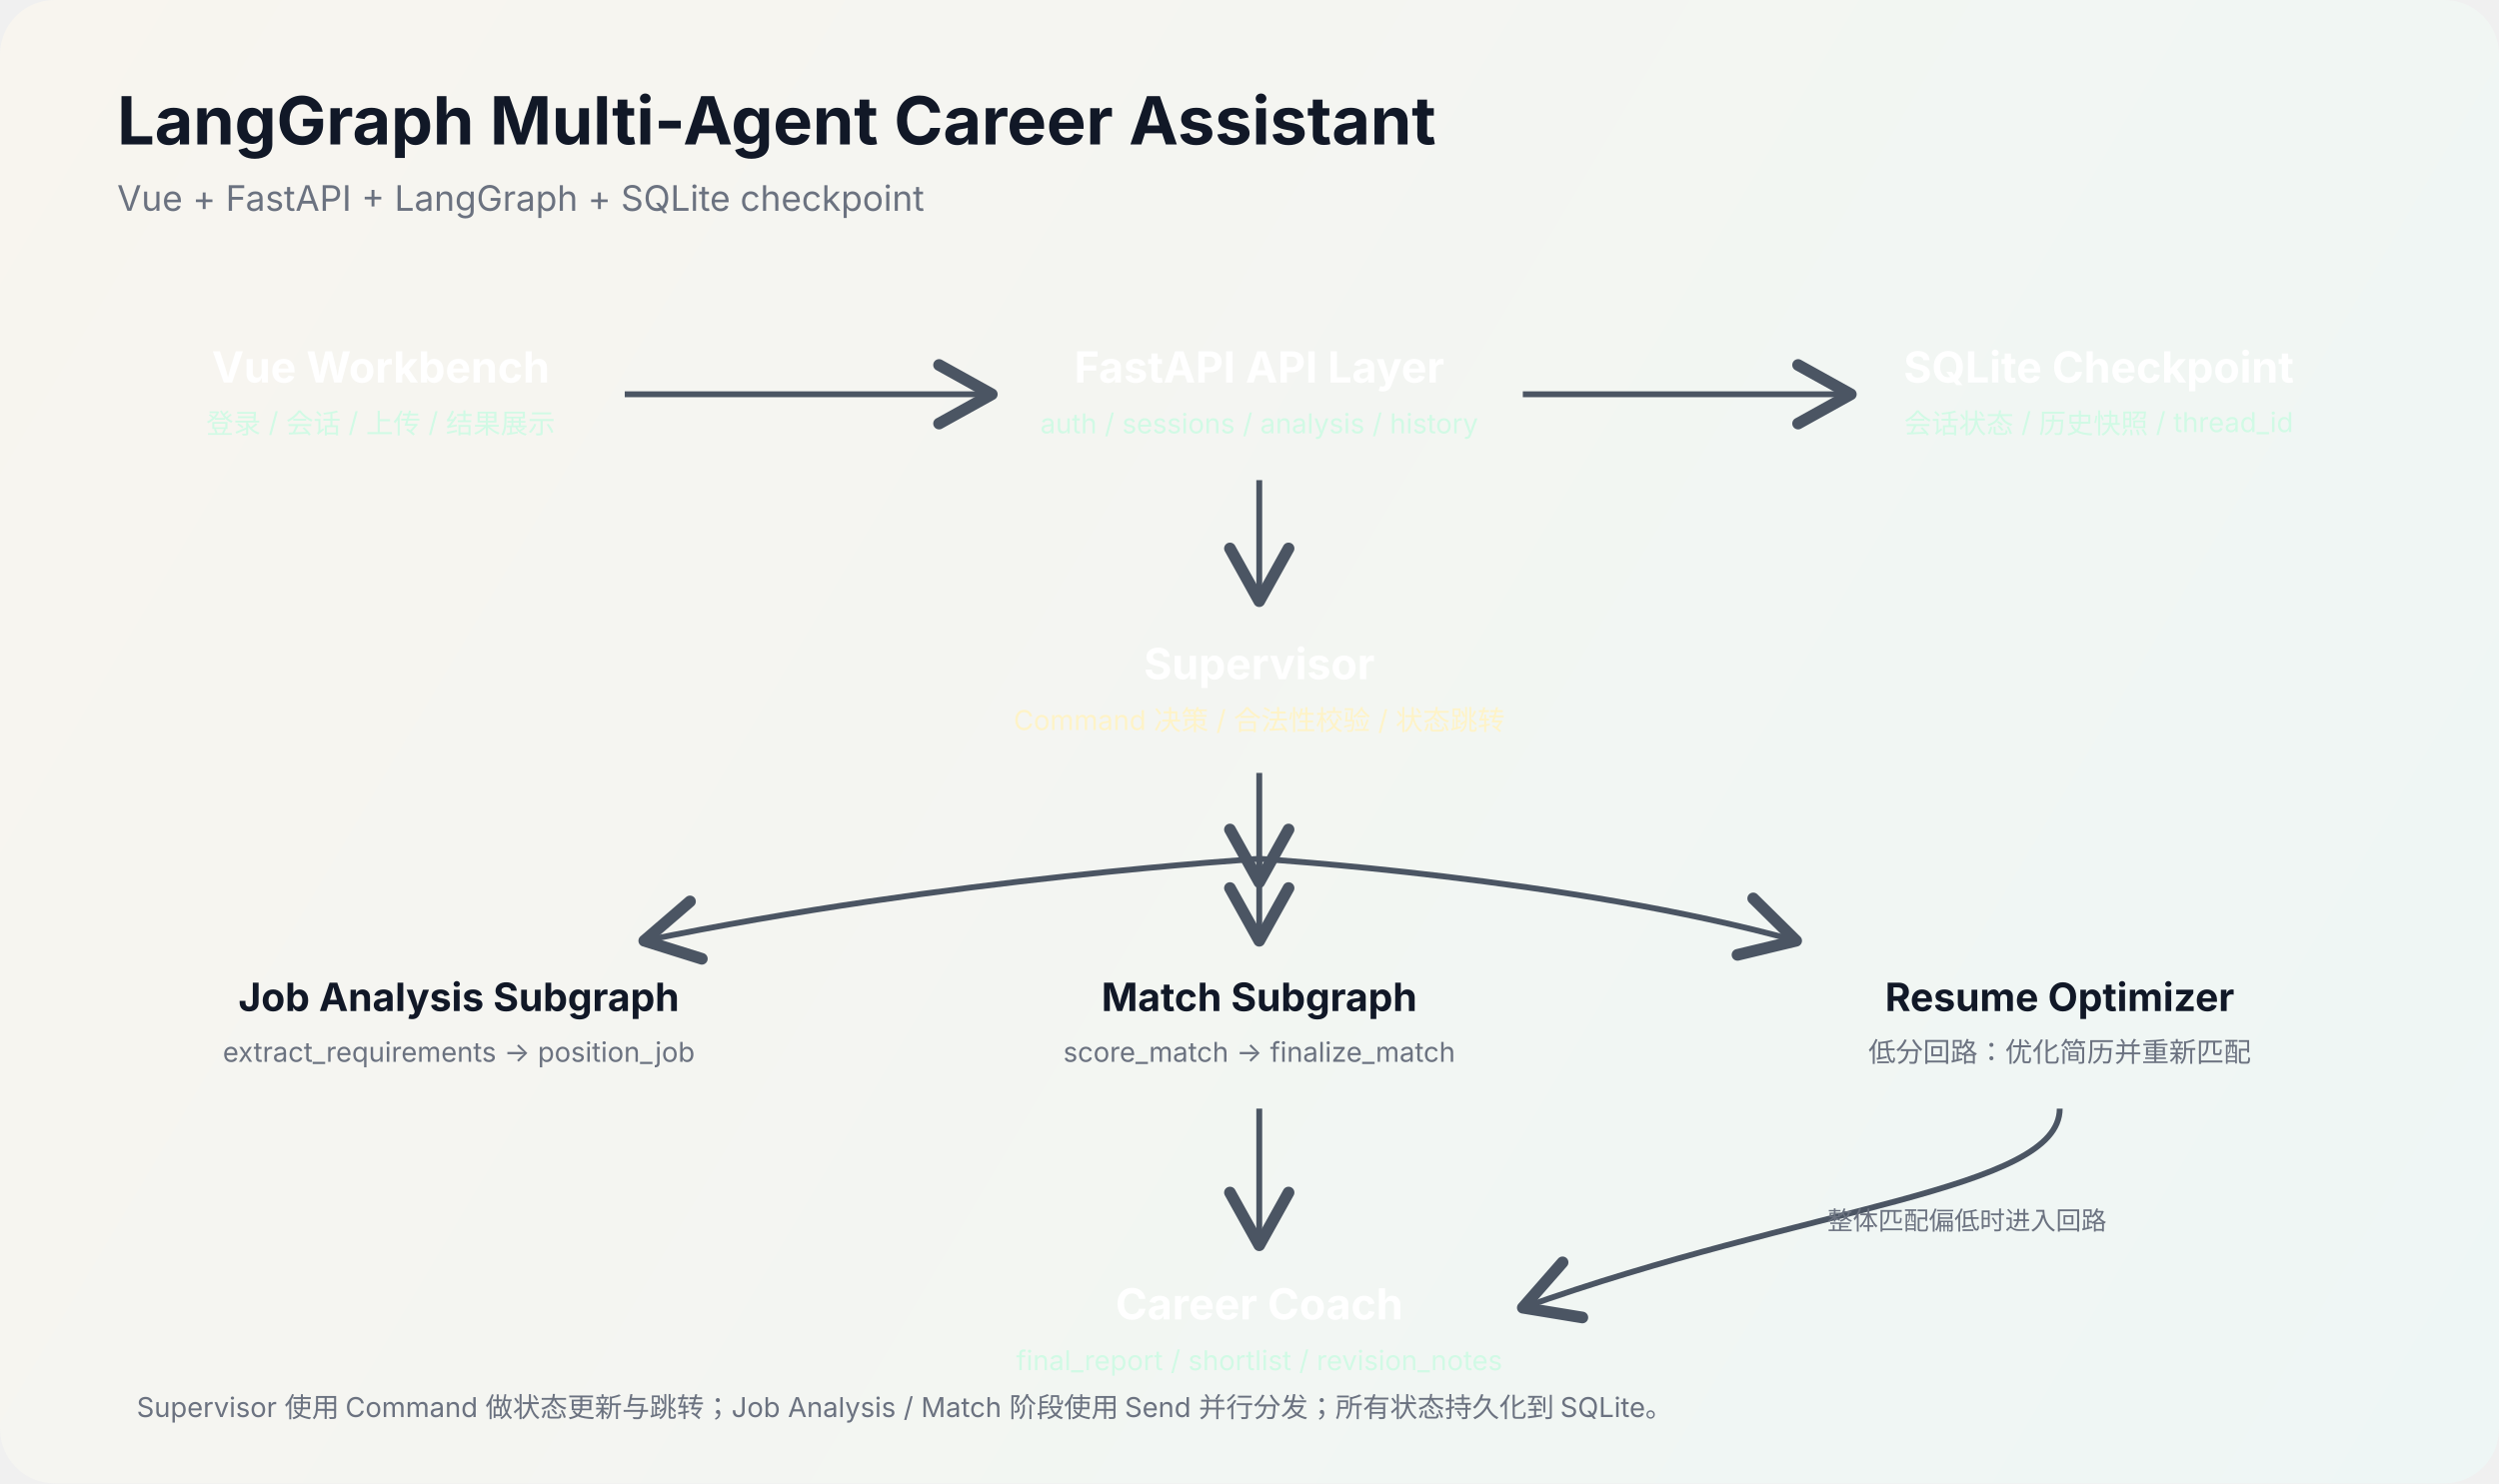
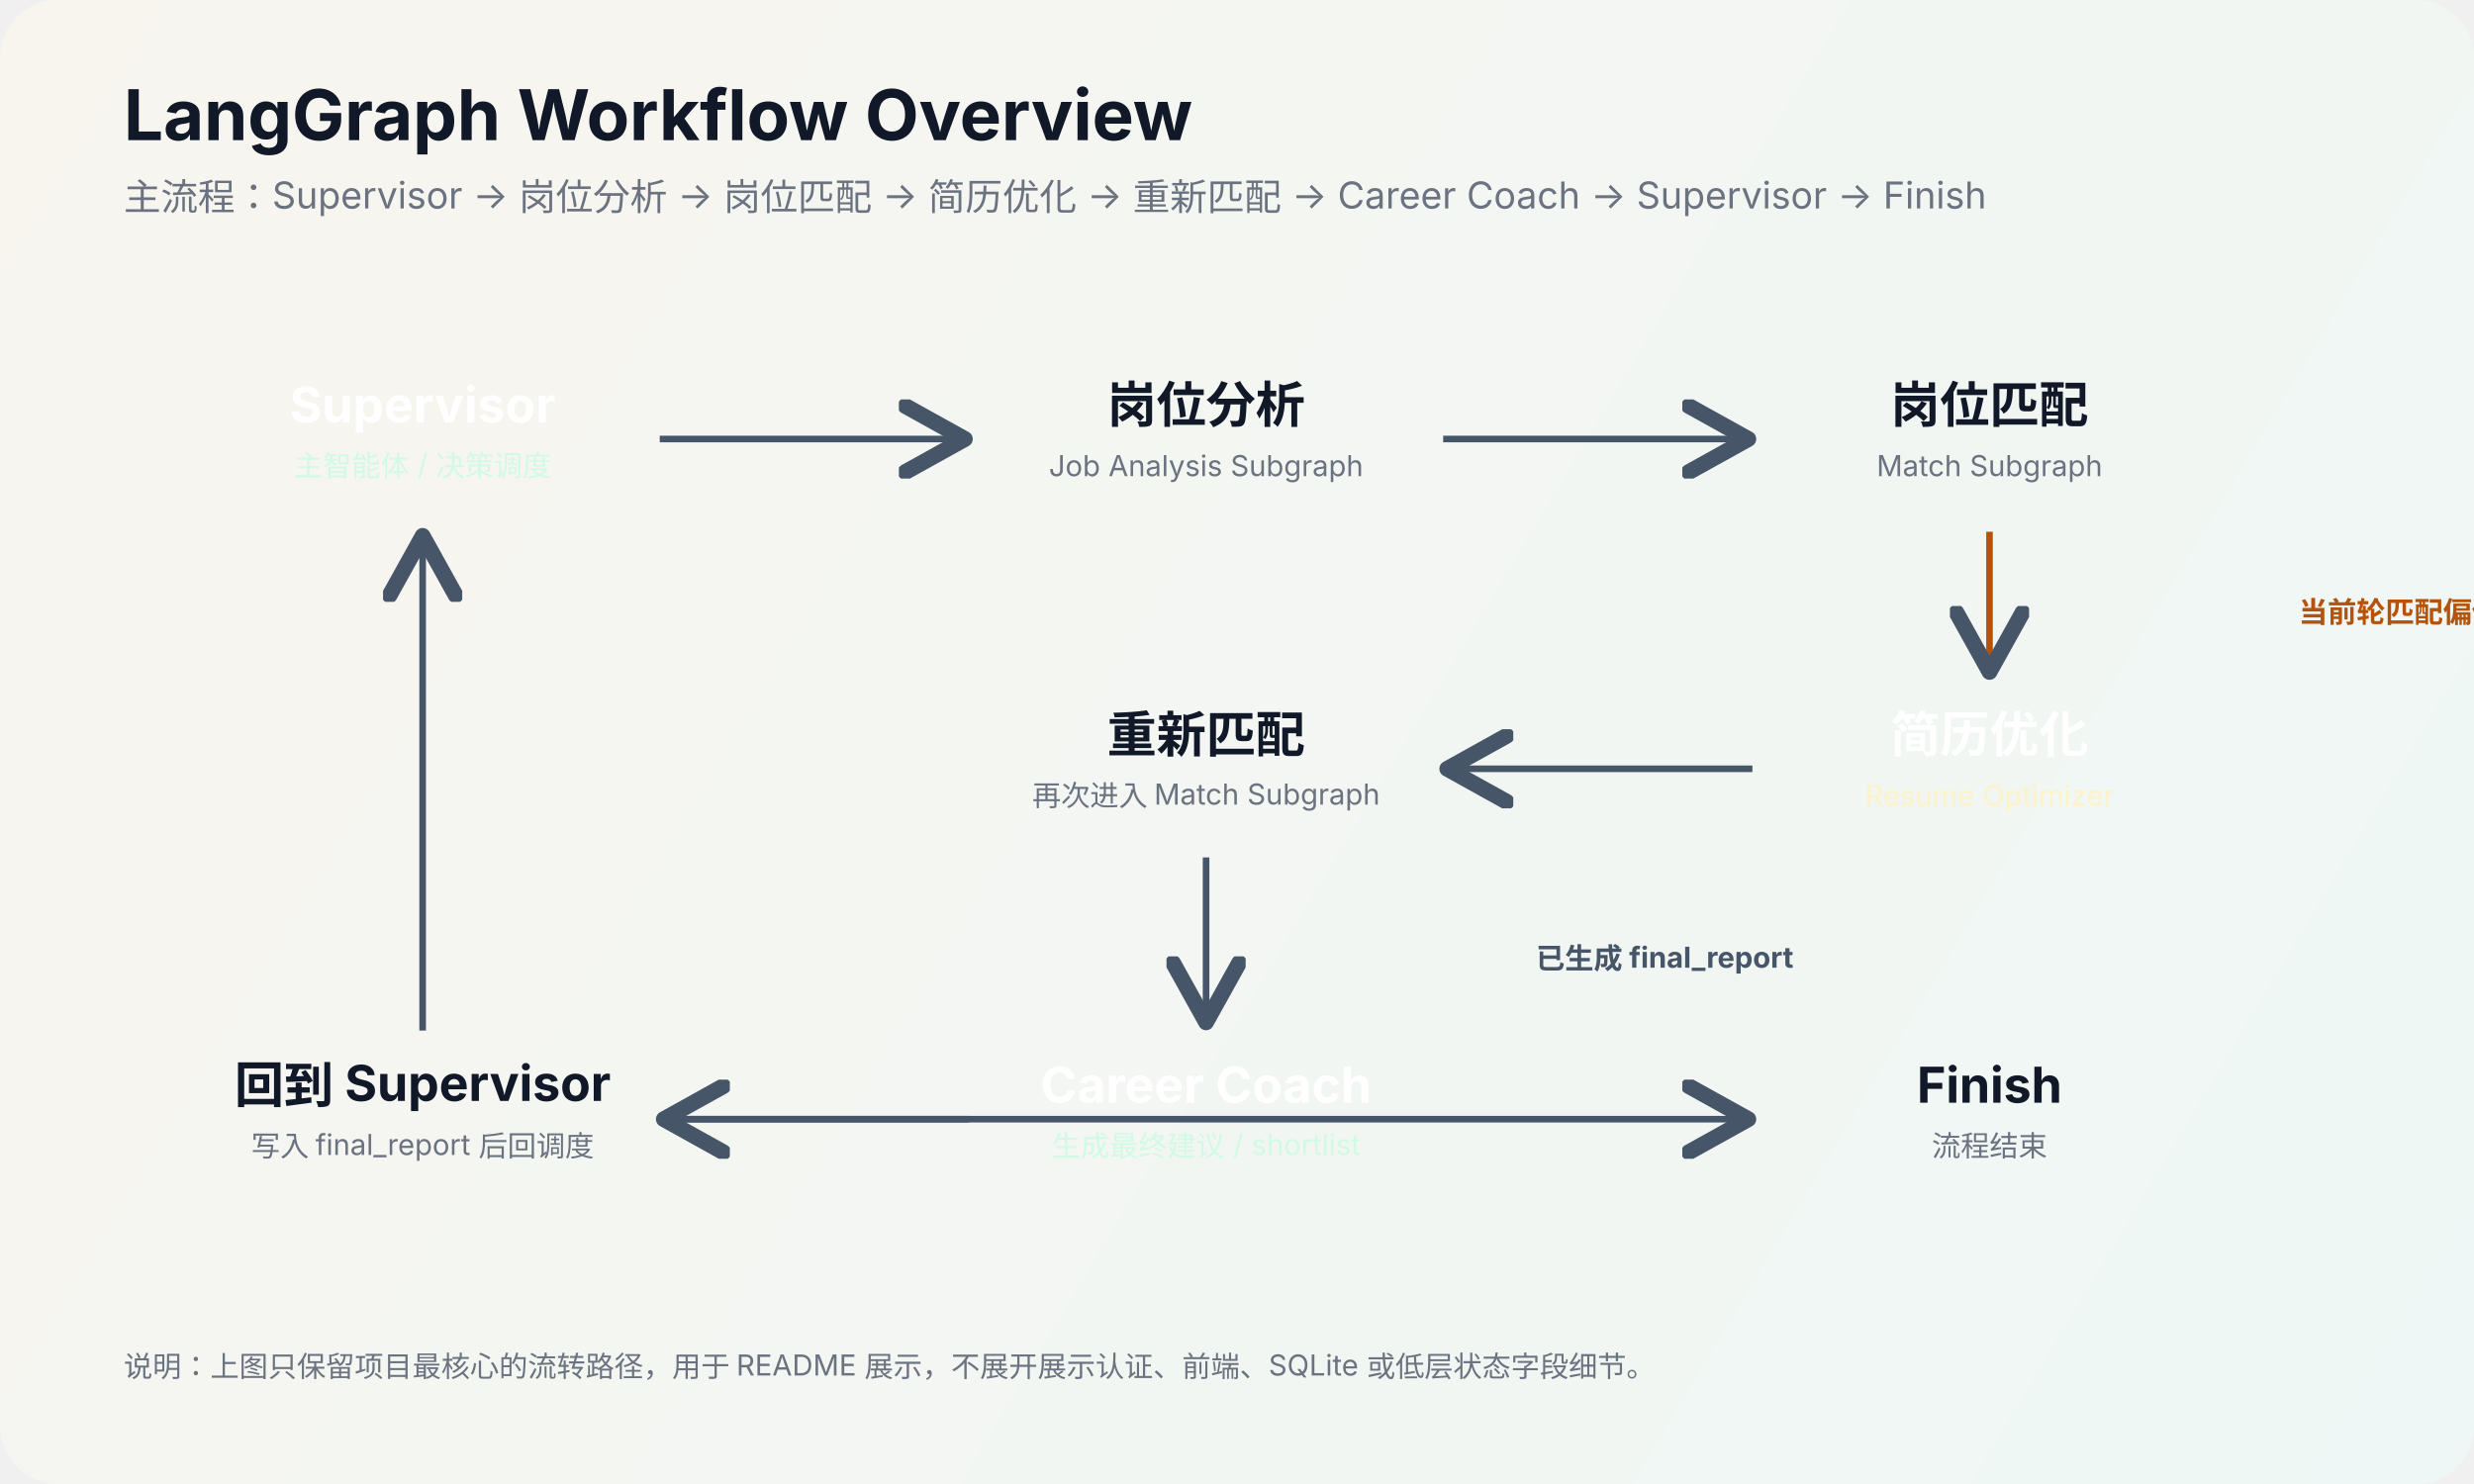
- <svg xmlns="http://www.w3.org/2000/svg" width="1280" height="760" viewBox="0 0 1280 760" fill="none">
+ <svg xmlns="http://www.w3.org/2000/svg" width="1200" height="720" viewBox="0 0 1200 720" fill="none">
  <defs>
-     <linearGradient id="bg" x1="0" y1="0" x2="1280" y2="760" gradientUnits="userSpaceOnUse">
+     <linearGradient id="bg" x1="0" y1="0" x2="1200" y2="720" gradientUnits="userSpaceOnUse">
      <stop stop-color="#F8F5EF" />
-       <stop offset="1" stop-color="#EEF6F5" />
+       <stop offset="1" stop-color="#EEF7F5" />
    </linearGradient>
-     <linearGradient id="primary" x1="0" y1="0" x2="260" y2="84" gradientUnits="userSpaceOnUse">
+     <linearGradient id="primary" x1="0" y1="0" x2="280" y2="90" gradientUnits="userSpaceOnUse">
      <stop stop-color="#0F766E" />
      <stop offset="1" stop-color="#14B8A6" />
    </linearGradient>
-     <linearGradient id="accent" x1="0" y1="0" x2="260" y2="84" gradientUnits="userSpaceOnUse">
+     <linearGradient id="accent" x1="0" y1="0" x2="280" y2="90" gradientUnits="userSpaceOnUse">
      <stop stop-color="#D97706" />
      <stop offset="1" stop-color="#F59E0B" />
    </linearGradient>
-     <filter id="shadow" x="-20" y="-20" width="340" height="160" filterUnits="userSpaceOnUse" color-interpolation-filters="sRGB">
-       <feDropShadow dx="0" dy="10" stdDeviation="12" flood-color="#0F172A" flood-opacity="0.12" />
+     <filter id="shadow" x="-30" y="-30" width="340" height="150" filterUnits="userSpaceOnUse" color-interpolation-filters="sRGB">
+       <feDropShadow dx="0" dy="12" stdDeviation="14" flood-color="#0F172A" flood-opacity="0.14" />
    </filter>
    <marker id="arrow" markerWidth="12" markerHeight="12" refX="10" refY="6" orient="auto">
-       <path d="M1 1L10 6L1 11" stroke="#4B5563" stroke-width="2" stroke-linecap="round" stroke-linejoin="round" />
+       <path d="M1 1L10 6L1 11" stroke="#475569" stroke-width="2.4" stroke-linecap="round" stroke-linejoin="round" />
    </marker>
  </defs>
-   <rect width="1280" height="760" rx="28" fill="url(#bg)" />
-   <text x="60" y="74" fill="#111827" font-family="Inter, Arial, sans-serif" font-size="34" font-weight="700">
-     LangGraph Multi-Agent Career Assistant
+   <rect width="1200" height="720" rx="28" fill="url(#bg)" />
+   <text x="60" y="68" fill="#111827" font-family="Inter, Arial, sans-serif" font-size="34" font-weight="700">
+     LangGraph Workflow Overview
  </text>
-   <text x="60" y="108" fill="#6B7280" font-family="Inter, Arial, sans-serif" font-size="18">
-     Vue + FastAPI + LangGraph + SQLite checkpoint
+   <text x="60" y="102" fill="#6B7280" font-family="Inter, Arial, sans-serif" font-size="18">
+     主流程：Supervisor → 岗位分析 → 岗位匹配 → 简历优化 → 重新匹配 → Career Coach → Supervisor → Finish
  </text>
  <g filter="url(#shadow)">
-     <rect x="70" y="160" width="250" height="84" rx="24" fill="url(#primary)" />
+     <rect x="90" y="170" width="230" height="86" rx="24" fill="url(#primary)" />
  </g>
-   <text x="195" y="196" text-anchor="middle" fill="white" font-family="Inter, Arial, sans-serif" font-size="22" font-weight="700">Vue Workbench</text>
-   <text x="195" y="222" text-anchor="middle" fill="#D1FAE5" font-family="Inter, Arial, sans-serif" font-size="14">登录 / 会话 / 上传 / 结果展示</text>
+   <text x="205" y="205" text-anchor="middle" fill="white" font-family="Inter, Arial, sans-serif" font-size="24" font-weight="700">Supervisor</text>
+   <text x="205" y="231" text-anchor="middle" fill="#D1FAE5" font-family="Inter, Arial, sans-serif" font-size="14">主智能体 / 决策调度</text>
  <g filter="url(#shadow)">
-     <rect x="510" y="160" width="270" height="84" rx="24" fill="url(#primary)" />
+     <rect x="470" y="170" width="230" height="86" rx="24" fill="white" />
  </g>
-   <text x="645" y="196" text-anchor="middle" fill="white" font-family="Inter, Arial, sans-serif" font-size="22" font-weight="700">FastAPI API Layer</text>
-   <text x="645" y="222" text-anchor="middle" fill="#D1FAE5" font-family="Inter, Arial, sans-serif" font-size="14">auth / sessions / analysis / history</text>
+   <text x="585" y="205" text-anchor="middle" fill="#111827" font-family="Inter, Arial, sans-serif" font-size="24" font-weight="700">岗位分析</text>
+   <text x="585" y="231" text-anchor="middle" fill="#6B7280" font-family="Inter, Arial, sans-serif" font-size="14">Job Analysis Subgraph</text>
  <g filter="url(#shadow)">
-     <rect x="950" y="160" width="250" height="84" rx="24" fill="url(#primary)" />
+     <rect x="850" y="170" width="230" height="86" rx="24" fill="white" />
  </g>
-   <text x="1075" y="196" text-anchor="middle" fill="white" font-family="Inter, Arial, sans-serif" font-size="22" font-weight="700">SQLite Checkpoint</text>
-   <text x="1075" y="222" text-anchor="middle" fill="#D1FAE5" font-family="Inter, Arial, sans-serif" font-size="14">会话状态 / 历史快照 / thread_id</text>
-   <path d="M320 202H508" stroke="#4B5563" stroke-width="3" marker-end="url(#arrow)" />
-   <path d="M780 202H948" stroke="#4B5563" stroke-width="3" marker-end="url(#arrow)" />
+   <text x="965" y="205" text-anchor="middle" fill="#111827" font-family="Inter, Arial, sans-serif" font-size="24" font-weight="700">岗位匹配</text>
+   <text x="965" y="231" text-anchor="middle" fill="#6B7280" font-family="Inter, Arial, sans-serif" font-size="14">Match Subgraph</text>
+   <path d="M320 213H468" stroke="#475569" stroke-width="3.2" marker-end="url(#arrow)" />
+   <path d="M700 213H848" stroke="#475569" stroke-width="3.2" marker-end="url(#arrow)" />
  <g filter="url(#shadow)">
-     <rect x="510" y="312" width="270" height="84" rx="24" fill="url(#accent)" />
+     <rect x="850" y="330" width="230" height="86" rx="24" fill="url(#accent)" />
  </g>
-   <text x="645" y="348" text-anchor="middle" fill="white" font-family="Inter, Arial, sans-serif" font-size="22" font-weight="700">Supervisor</text>
-   <text x="645" y="374" text-anchor="middle" fill="#FEF3C7" font-family="Inter, Arial, sans-serif" font-size="14">Command 决策 / 合法性校验 / 状态跳转</text>
-   <path d="M645 246V308" stroke="#4B5563" stroke-width="3" marker-end="url(#arrow)" />
+   <text x="965" y="365" text-anchor="middle" fill="white" font-family="Inter, Arial, sans-serif" font-size="24" font-weight="700">简历优化</text>
+   <text x="965" y="391" text-anchor="middle" fill="#FEF3C7" font-family="Inter, Arial, sans-serif" font-size="14">Resume Optimizer</text>
+   <text x="1115" y="302" fill="#B45309" font-family="Inter, Arial, sans-serif" font-size="14" font-weight="700">
+     当前轮匹配偏低
+   </text>
+   <path d="M965 258V326" stroke="#B45309" stroke-width="3.2" marker-end="url(#arrow)" />
  <g filter="url(#shadow)">
-     <rect x="110" y="482" width="250" height="86" rx="24" fill="white" />
+     <rect x="470" y="330" width="230" height="86" rx="24" fill="white" />
  </g>
-   <text x="235" y="518" text-anchor="middle" fill="#111827" font-family="Inter, Arial, sans-serif" font-size="20" font-weight="700">Job Analysis Subgraph</text>
-   <text x="235" y="544" text-anchor="middle" fill="#6B7280" font-family="Inter, Arial, sans-serif" font-size="14">extract_requirements → position_job</text>
+   <text x="585" y="365" text-anchor="middle" fill="#111827" font-family="Inter, Arial, sans-serif" font-size="24" font-weight="700">重新匹配</text>
+   <text x="585" y="391" text-anchor="middle" fill="#6B7280" font-family="Inter, Arial, sans-serif" font-size="14">再次进入 Match Subgraph</text>
+   <path d="M850 373H702" stroke="#475569" stroke-width="3.2" marker-end="url(#arrow)" />
  <g filter="url(#shadow)">
-     <rect x="510" y="482" width="270" height="86" rx="24" fill="white" />
+     <rect x="470" y="500" width="230" height="86" rx="24" fill="url(#primary)" />
  </g>
-   <text x="645" y="518" text-anchor="middle" fill="#111827" font-family="Inter, Arial, sans-serif" font-size="20" font-weight="700">Match Subgraph</text>
-   <text x="645" y="544" text-anchor="middle" fill="#6B7280" font-family="Inter, Arial, sans-serif" font-size="14">score_match → finalize_match</text>
+   <text x="585" y="535" text-anchor="middle" fill="white" font-family="Inter, Arial, sans-serif" font-size="24" font-weight="700">Career Coach</text>
+   <text x="585" y="561" text-anchor="middle" fill="#D1FAE5" font-family="Inter, Arial, sans-serif" font-size="14">生成最终建议 / shortlist</text>
+   <path d="M585 416V496" stroke="#475569" stroke-width="3.2" marker-end="url(#arrow)" />
  <g filter="url(#shadow)">
-     <rect x="920" y="482" width="270" height="86" rx="24" fill="white" />
+     <rect x="90" y="500" width="230" height="86" rx="24" fill="white" />
  </g>
-   <text x="1055" y="518" text-anchor="middle" fill="#111827" font-family="Inter, Arial, sans-serif" font-size="20" font-weight="700">Resume Optimizer</text>
-   <text x="1055" y="544" text-anchor="middle" fill="#6B7280" font-family="Inter, Arial, sans-serif" font-size="14">低分回路：优化简历并重新匹配</text>
-   <path d="M645 396V452" stroke="#4B5563" stroke-width="3" marker-end="url(#arrow)" />
-   <path d="M645 440C645 440 485 450 330 482" stroke="#4B5563" stroke-width="3" fill="none" marker-end="url(#arrow)" />
-   <path d="M645 440C645 440 645 450 645 482" stroke="#4B5563" stroke-width="3" fill="none" marker-end="url(#arrow)" />
-   <path d="M645 440C645 440 805 450 920 482" stroke="#4B5563" stroke-width="3" fill="none" marker-end="url(#arrow)" />
+   <text x="205" y="535" text-anchor="middle" fill="#111827" font-family="Inter, Arial, sans-serif" font-size="24" font-weight="700">回到 Supervisor</text>
+   <text x="205" y="561" text-anchor="middle" fill="#6B7280" font-family="Inter, Arial, sans-serif" font-size="14">写入 final_report 后回调度</text>
+   <path d="M470 543H322" stroke="#475569" stroke-width="3.2" marker-end="url(#arrow)" />
+   <path d="M205 500V260" stroke="#475569" stroke-width="3.2" marker-end="url(#arrow)" />
  <g filter="url(#shadow)">
-     <rect x="510" y="642" width="270" height="80" rx="24" fill="url(#primary)" />
+     <rect x="850" y="500" width="230" height="86" rx="24" fill="white" />
  </g>
-   <text x="645" y="676" text-anchor="middle" fill="white" font-family="Inter, Arial, sans-serif" font-size="22" font-weight="700">Career Coach</text>
-   <text x="645" y="702" text-anchor="middle" fill="#D1FAE5" font-family="Inter, Arial, sans-serif" font-size="14">final_report / shortlist / revision_notes</text>
-   <path d="M645 568V638" stroke="#4B5563" stroke-width="3" marker-end="url(#arrow)" />
-   <path d="M1055 568C1055 610 925 618 780 670" stroke="#4B5563" stroke-width="3" fill="none" marker-end="url(#arrow)" />
-   <text x="936" y="630" fill="#6B7280" font-family="Inter, Arial, sans-serif" font-size="13">整体匹配偏低时进入回路</text>
-   <text x="70" y="726" fill="#6B7280" font-family="Inter, Arial, sans-serif" font-size="14">
-     Supervisor 使用 Command 做状态更新与跳转；Job Analysis / Match 阶段使用 Send 并行分发；所有状态持久化到 SQLite。
+   <text x="965" y="535" text-anchor="middle" fill="#111827" font-family="Inter, Arial, sans-serif" font-size="24" font-weight="700">Finish</text>
+   <text x="965" y="561" text-anchor="middle" fill="#6B7280" font-family="Inter, Arial, sans-serif" font-size="14">流程结束</text>
+   <text x="745" y="470" fill="#475569" font-family="Inter, Arial, sans-serif" font-size="14" font-weight="700">
+     已生成 final_report
+   </text>
+   <path d="M320 543H848" stroke="#475569" stroke-width="3.2" marker-end="url(#arrow)" />
+   <text x="60" y="668" fill="#6B7280" font-family="Inter, Arial, sans-serif" font-size="14">
+     说明：上图只保留项目最核心的流转路径，用于 README 展示，不展开展示认证、前端、SQLite 或低层状态字段细节。
  </text>
</svg>
